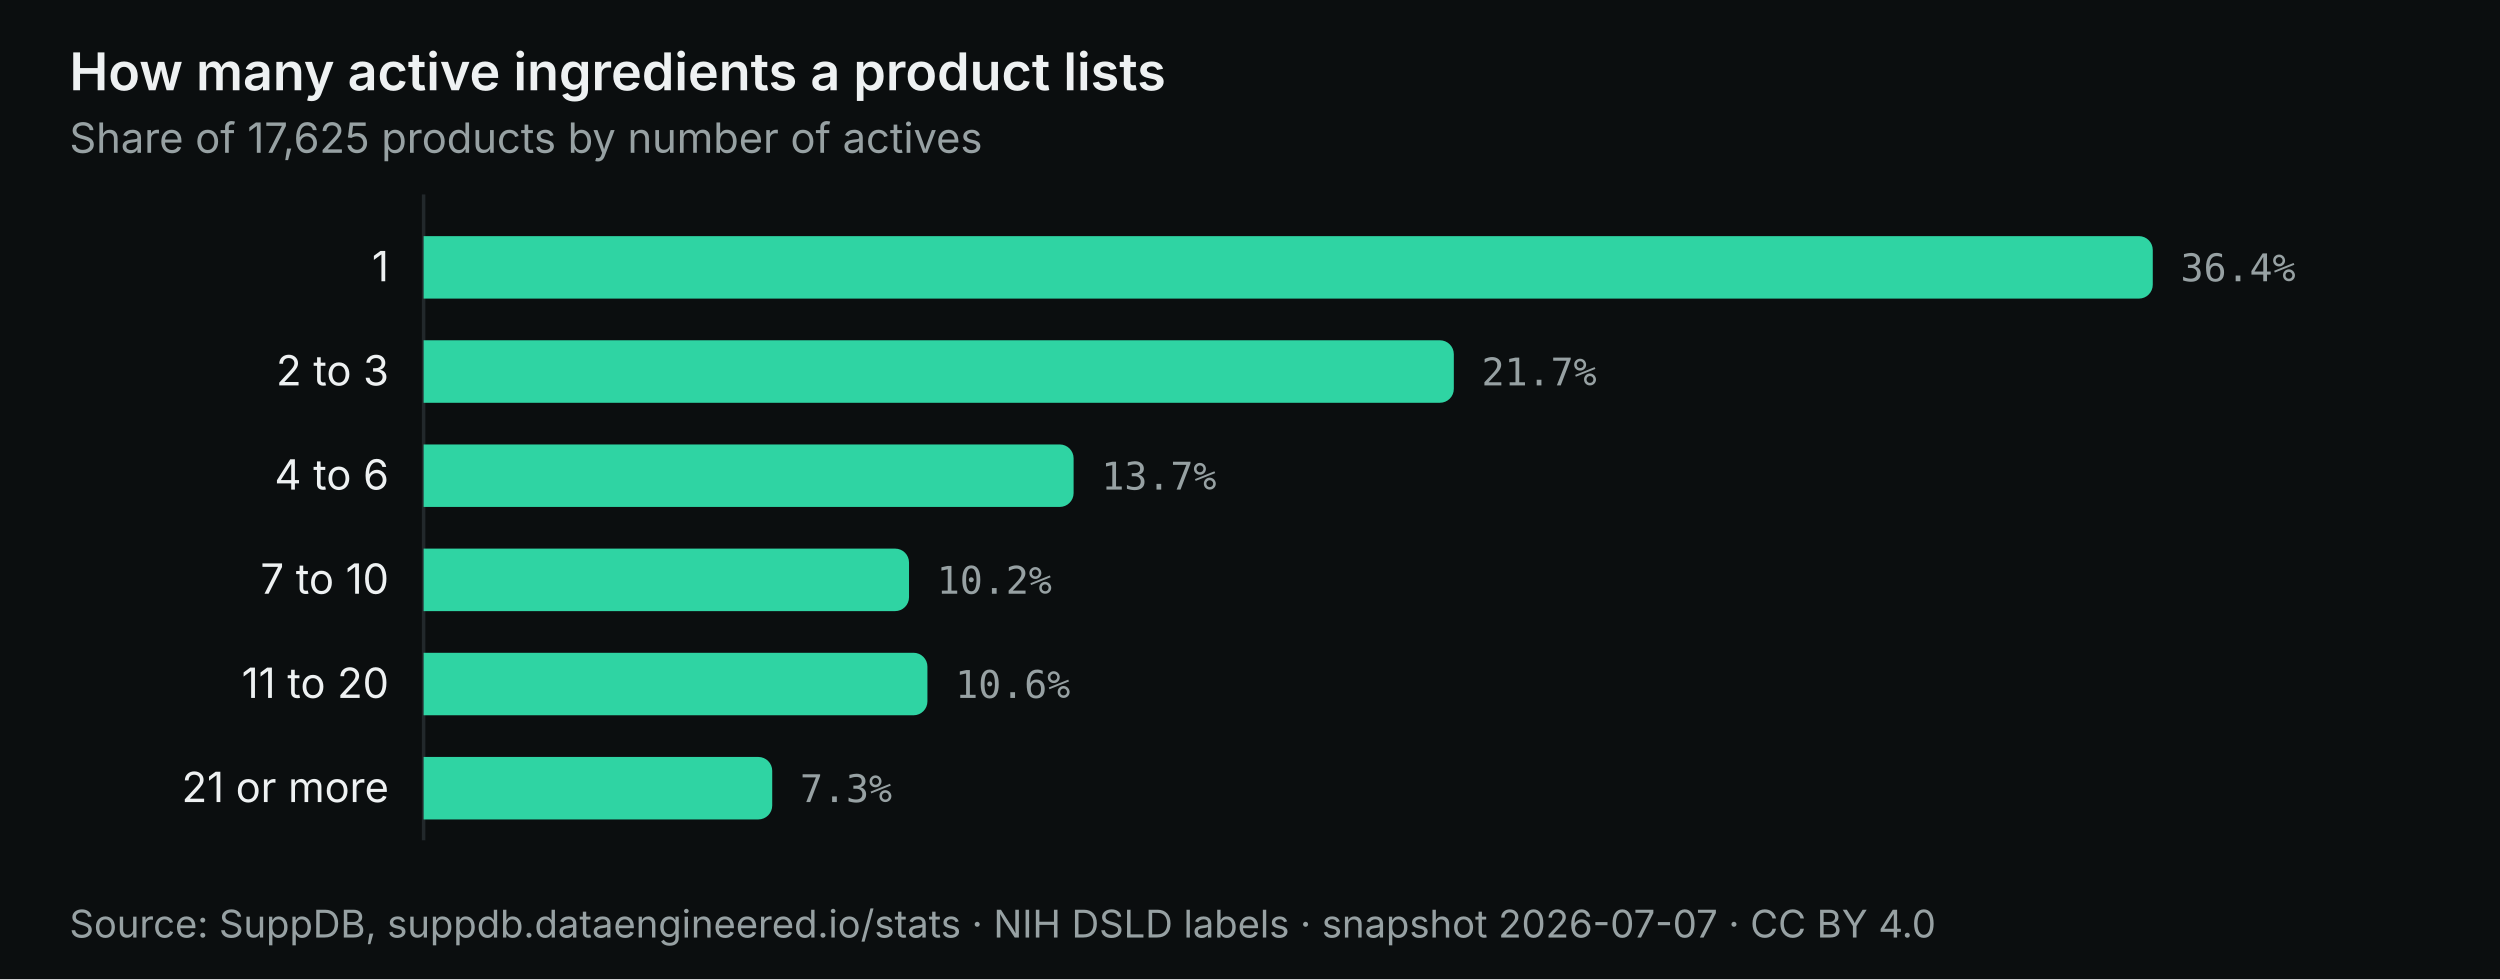
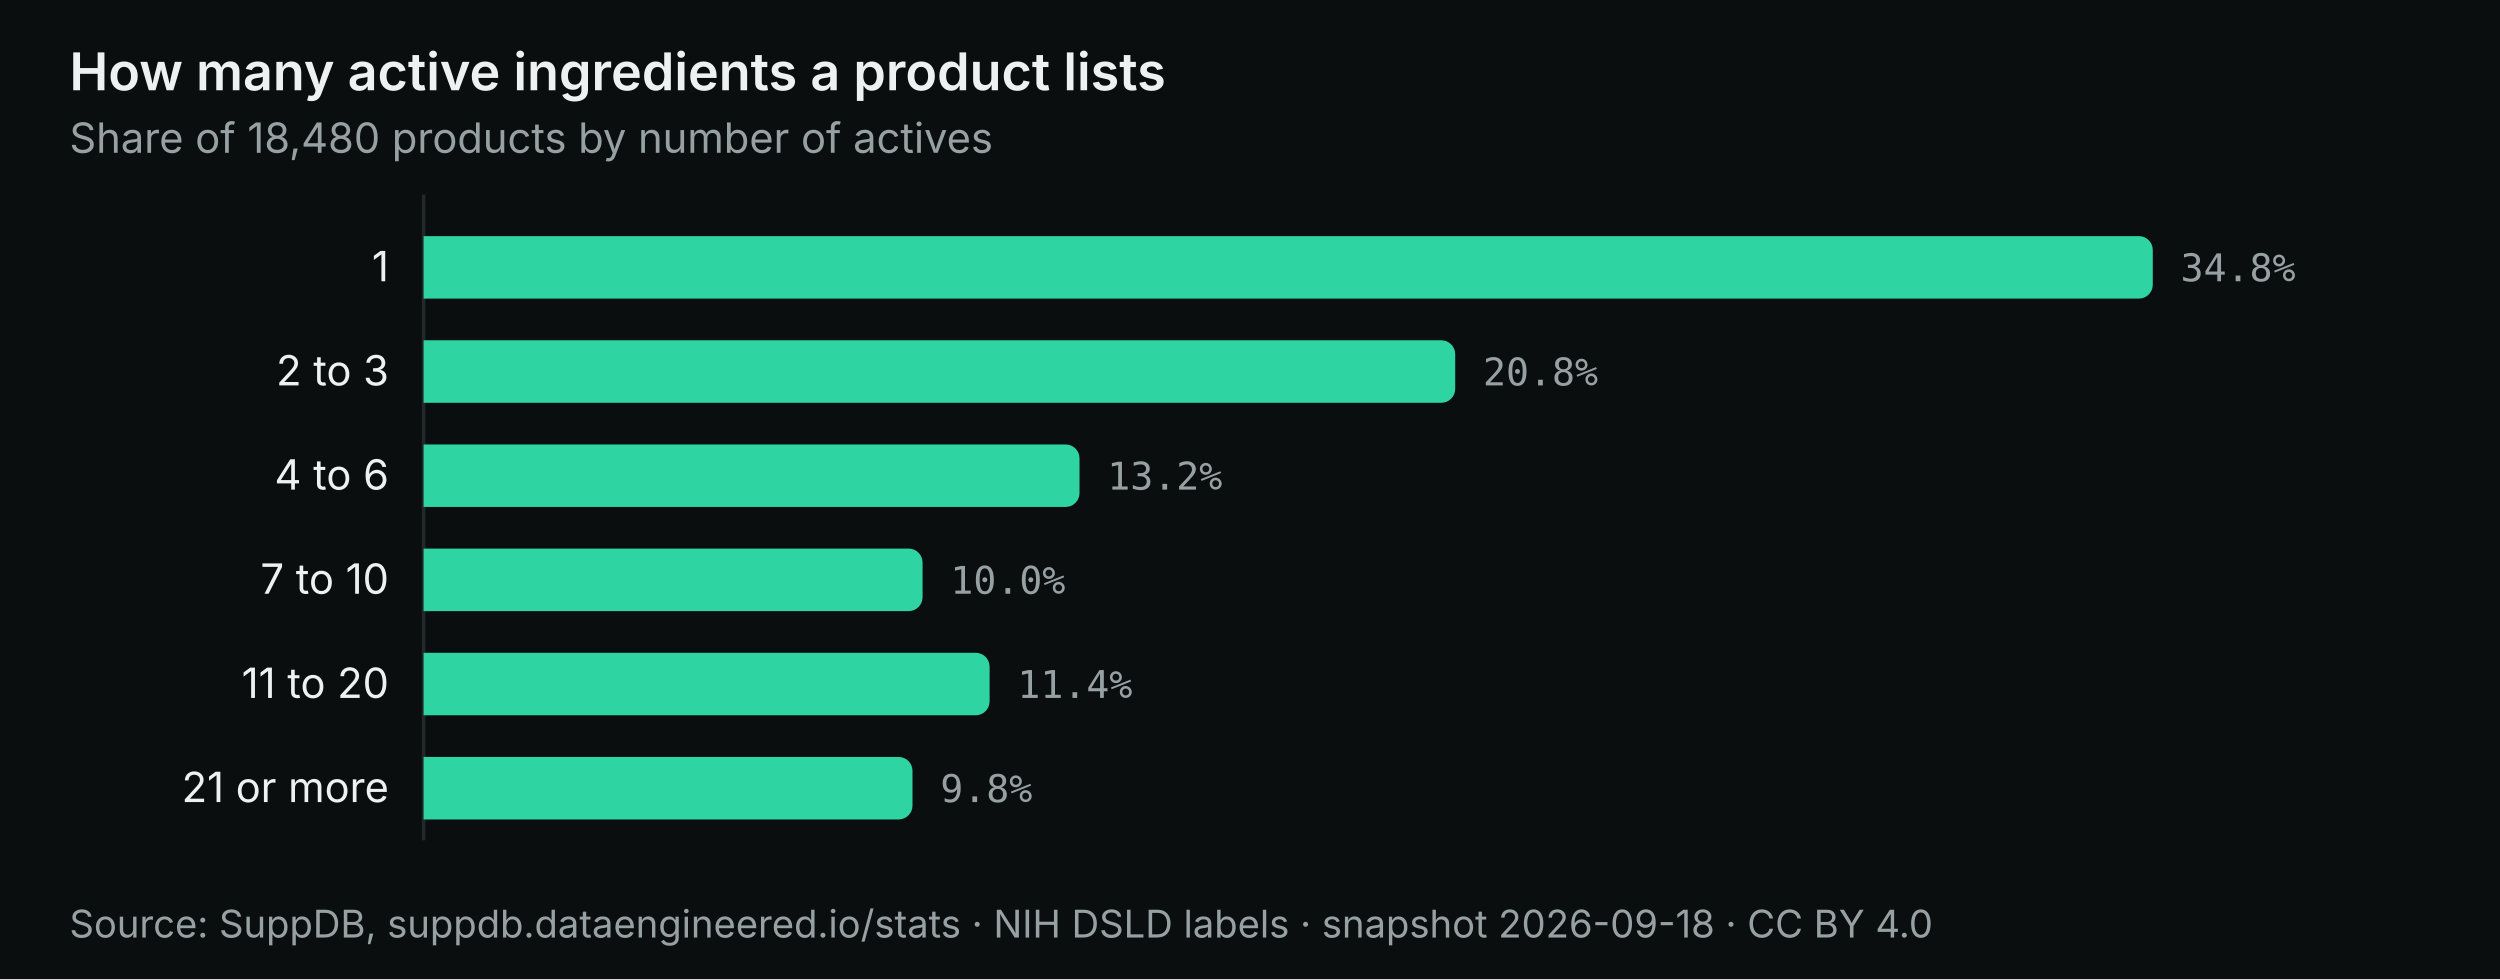
<svg xmlns="http://www.w3.org/2000/svg" viewBox="0 0 720 282" width="720" height="282" role="img" aria-labelledby="t d" font-family="'Outfit', 'Inter', system-ui, -apple-system, 'Segoe UI', sans-serif" font-size="12">
  <rect width="720" height="282" fill="#0b0e0f" />
  <text x="20" y="26" font-size="15" font-weight="600" fill="#eef1f2">How many active ingredients a product lists</text>
-   <text x="20" y="44" font-size="12" fill="#97a1a3">Share of 17,625 products by number of actives</text>
+   <text x="20" y="44" font-size="12" fill="#97a1a3">Share of 18,480 products by number of actives</text>
  <line x1="122" y1="56" x2="122" y2="242" stroke="#22282b" stroke-width="1" />
  <g>
    <rect x="0" y="62" width="720" height="30" fill="transparent" />
    <path d="M122 68.0 h494.0 a4 4 0 0 1 4 4 v10 a4 4 0 0 1 -4 4 h-494.0 z" fill="#2fd4a3" />
    <text x="112" y="81.0" text-anchor="end" fill="#eef1f2">1</text>
-     <text x="628.0" y="81.0" fill="#97a1a3" font-family="'JetBrains Mono', ui-monospace, Menlo, Consolas, monospace" font-size="11">36.4%</text>
+     <text x="628.0" y="81.0" fill="#97a1a3" font-family="'JetBrains Mono', ui-monospace, Menlo, Consolas, monospace" font-size="11">34.8%</text>
  </g>
  <g>
    <rect x="0" y="92" width="720" height="30" fill="transparent" />
-     <path d="M122 98.0 h292.7 a4 4 0 0 1 4 4 v10 a4 4 0 0 1 -4 4 h-292.7 z" fill="#2fd4a3" />
+     <path d="M122 98.0 h293.1 a4 4 0 0 1 4 4 v10 a4 4 0 0 1 -4 4 h-293.1 z" fill="#2fd4a3" />
    <text x="112" y="111.0" text-anchor="end" fill="#eef1f2">2 to 3</text>
-     <text x="426.7" y="111.0" fill="#97a1a3" font-family="'JetBrains Mono', ui-monospace, Menlo, Consolas, monospace" font-size="11">21.7%</text>
+     <text x="427.1" y="111.0" fill="#97a1a3" font-family="'JetBrains Mono', ui-monospace, Menlo, Consolas, monospace" font-size="11">20.8%</text>
  </g>
  <g>
    <rect x="0" y="122" width="720" height="30" fill="transparent" />
-     <path d="M122 128.0 h183.2 a4 4 0 0 1 4 4 v10 a4 4 0 0 1 -4 4 h-183.2 z" fill="#2fd4a3" />
+     <path d="M122 128.0 h184.9 a4 4 0 0 1 4 4 v10 a4 4 0 0 1 -4 4 h-184.9 z" fill="#2fd4a3" />
    <text x="112" y="141.0" text-anchor="end" fill="#eef1f2">4 to 6</text>
-     <text x="317.2" y="141.0" fill="#97a1a3" font-family="'JetBrains Mono', ui-monospace, Menlo, Consolas, monospace" font-size="11">13.7%</text>
+     <text x="318.9" y="141.0" fill="#97a1a3" font-family="'JetBrains Mono', ui-monospace, Menlo, Consolas, monospace" font-size="11">13.2%</text>
  </g>
  <g>
    <rect x="0" y="152" width="720" height="30" fill="transparent" />
-     <path d="M122 158.0 h135.8 a4 4 0 0 1 4 4 v10 a4 4 0 0 1 -4 4 h-135.8 z" fill="#2fd4a3" />
+     <path d="M122 158.0 h139.7 a4 4 0 0 1 4 4 v10 a4 4 0 0 1 -4 4 h-139.7 z" fill="#2fd4a3" />
    <text x="112" y="171.0" text-anchor="end" fill="#eef1f2">7 to 10</text>
-     <text x="269.8" y="171.0" fill="#97a1a3" font-family="'JetBrains Mono', ui-monospace, Menlo, Consolas, monospace" font-size="11">10.2%</text>
+     <text x="273.7" y="171.0" fill="#97a1a3" font-family="'JetBrains Mono', ui-monospace, Menlo, Consolas, monospace" font-size="11">10.0%</text>
  </g>
  <g>
    <rect x="0" y="182" width="720" height="30" fill="transparent" />
-     <path d="M122 188.0 h141.1 a4 4 0 0 1 4 4 v10 a4 4 0 0 1 -4 4 h-141.1 z" fill="#2fd4a3" />
+     <path d="M122 188.0 h159.0 a4 4 0 0 1 4 4 v10 a4 4 0 0 1 -4 4 h-159.0 z" fill="#2fd4a3" />
    <text x="112" y="201.0" text-anchor="end" fill="#eef1f2">11 to 20</text>
-     <text x="275.1" y="201.0" fill="#97a1a3" font-family="'JetBrains Mono', ui-monospace, Menlo, Consolas, monospace" font-size="11">10.6%</text>
+     <text x="293.0" y="201.0" fill="#97a1a3" font-family="'JetBrains Mono', ui-monospace, Menlo, Consolas, monospace" font-size="11">11.4%</text>
  </g>
  <g>
    <rect x="0" y="212" width="720" height="30" fill="transparent" />
-     <path d="M122 218.0 h96.4 a4 4 0 0 1 4 4 v10 a4 4 0 0 1 -4 4 h-96.4 z" fill="#2fd4a3" />
+     <path d="M122 218.0 h136.8 a4 4 0 0 1 4 4 v10 a4 4 0 0 1 -4 4 h-136.8 z" fill="#2fd4a3" />
    <text x="112" y="231.0" text-anchor="end" fill="#eef1f2">21 or more</text>
-     <text x="230.4" y="231.0" fill="#97a1a3" font-family="'JetBrains Mono', ui-monospace, Menlo, Consolas, monospace" font-size="11">7.3%</text>
+     <text x="270.8" y="231.0" fill="#97a1a3" font-family="'JetBrains Mono', ui-monospace, Menlo, Consolas, monospace" font-size="11">9.8%</text>
  </g>
-   <text x="20" y="270" font-size="11" fill="#97a1a3">Source: SuppDB, suppdb.dataengineered.io/stats · NIH DSLD labels · snapshot 2026-07-07 · CC BY 4.0</text>
+   <text x="20" y="270" font-size="11" fill="#97a1a3">Source: SuppDB, suppdb.dataengineered.io/stats · NIH DSLD labels · snapshot 2026-09-18 · CC BY 4.0</text>
</svg>
